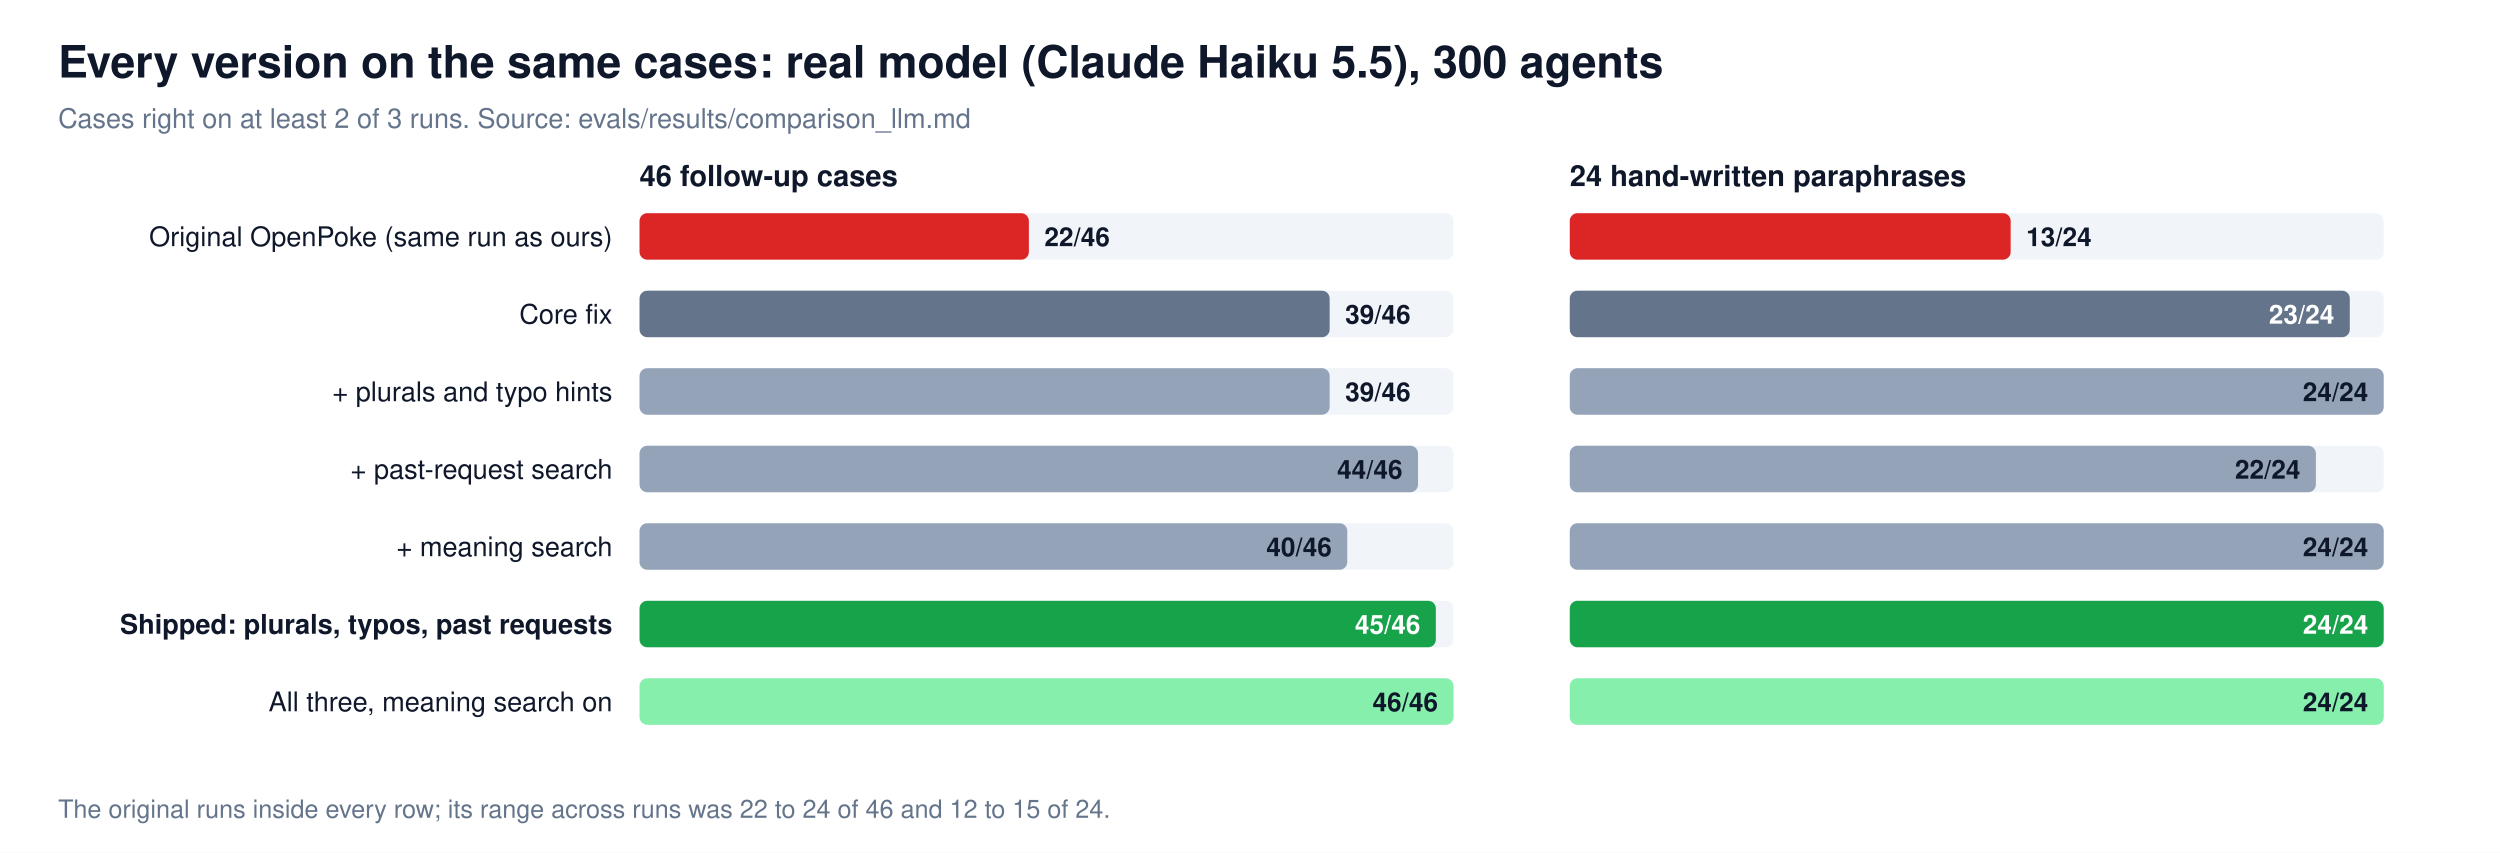
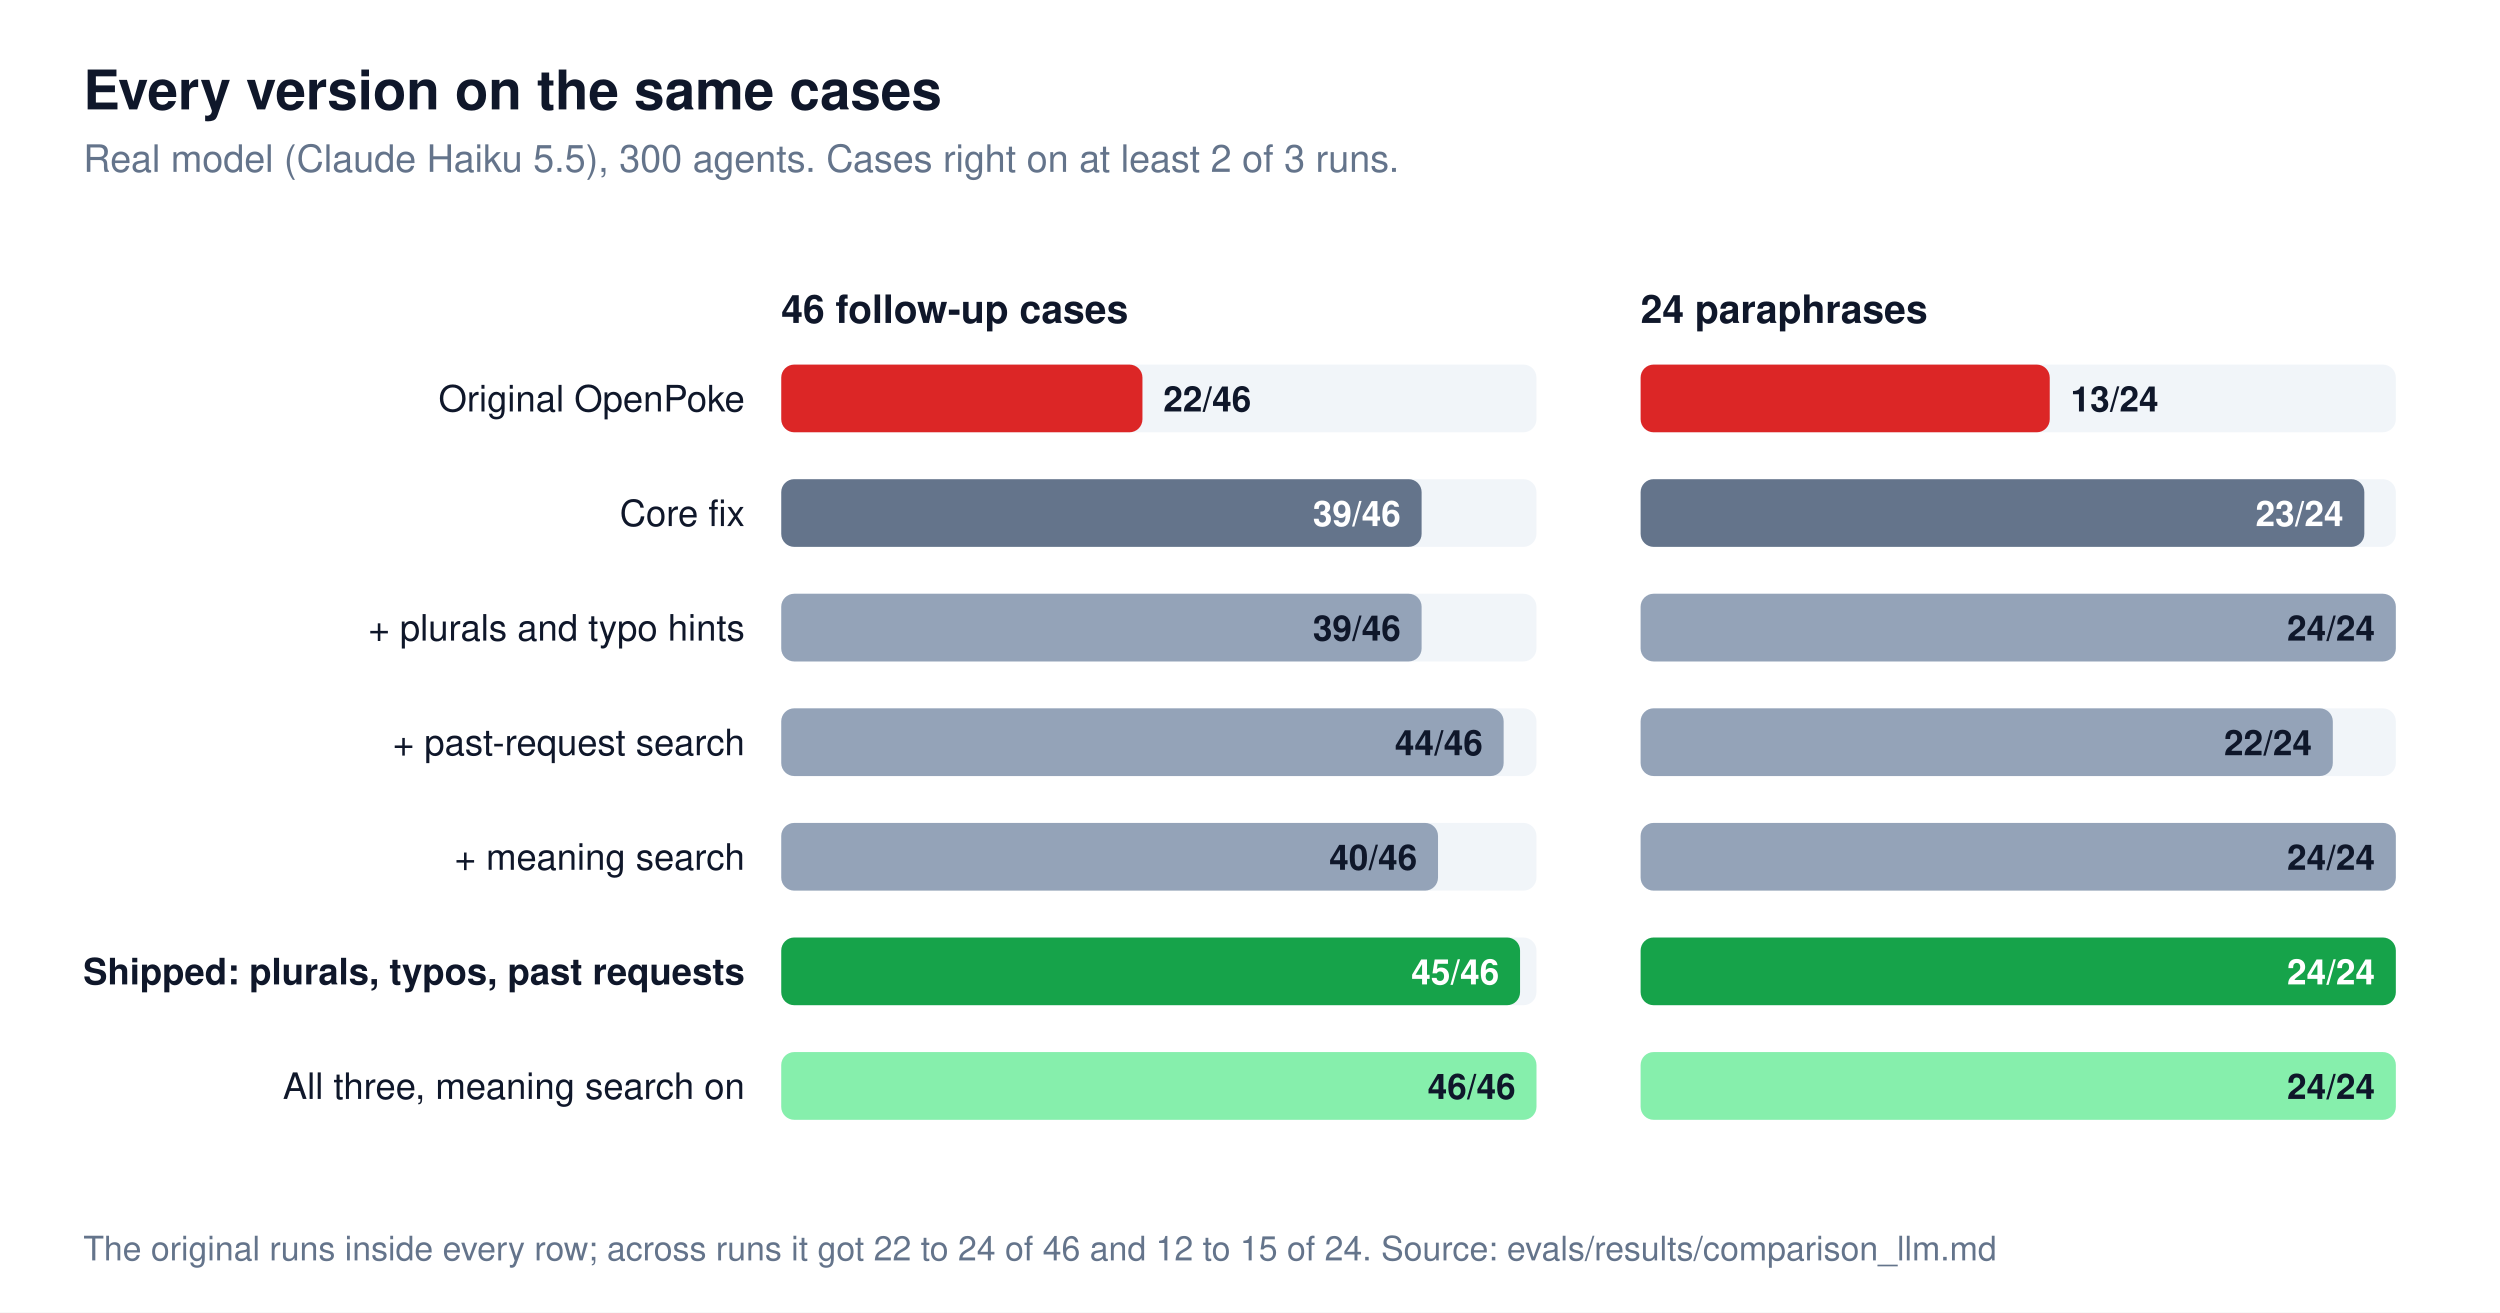
- <svg xmlns="http://www.w3.org/2000/svg" viewBox="0 0 1290 440" width="1290" height="440" font-family="'Segoe UI', -apple-system, BlinkMacSystemFont, Helvetica, Arial, sans-serif">
-   <rect width="1290" height="440" fill="#ffffff" />
-   <text x="30" y="40" font-size="23" font-weight="700" fill="#0f172a">Every version on the same cases: real model (Claude Haiku 5.5), 300 agents</text>
-   <text x="30" y="66" font-size="14" fill="#64748b">Cases right on at least 2 of 3 runs. Source: evals/results/comparison_llm.md</text>
-   <text x="330" y="96" font-size="15" font-weight="700" fill="#0f172a">46 follow-up cases</text>
-   <rect x="330" y="110" width="420" height="24" rx="4" fill="#f1f5f9" />
-   <rect x="330" y="110" width="200.9" height="24" rx="4" fill="#dc2626" />
-   <text x="538.9" y="127" font-size="13.5" font-weight="600" fill="#0f172a" text-anchor="start">22/46</text>
-   <rect x="330" y="150" width="420" height="24" rx="4" fill="#f1f5f9" />
-   <rect x="330" y="150" width="356.1" height="24" rx="4" fill="#64748b" />
-   <text x="694.1" y="167" font-size="13.5" font-weight="600" fill="#0f172a" text-anchor="start">39/46</text>
-   <rect x="330" y="190" width="420" height="24" rx="4" fill="#f1f5f9" />
-   <rect x="330" y="190" width="356.1" height="24" rx="4" fill="#94a3b8" />
-   <text x="694.1" y="207" font-size="13.5" font-weight="600" fill="#0f172a" text-anchor="start">39/46</text>
-   <rect x="330" y="230" width="420" height="24" rx="4" fill="#f1f5f9" />
-   <rect x="330" y="230" width="401.7" height="24" rx="4" fill="#94a3b8" />
-   <text x="723.7" y="247" font-size="13.5" font-weight="600" fill="#0f172a" text-anchor="end">44/46</text>
-   <rect x="330" y="270" width="420" height="24" rx="4" fill="#f1f5f9" />
-   <rect x="330" y="270" width="365.2" height="24" rx="4" fill="#94a3b8" />
-   <text x="687.2" y="287" font-size="13.5" font-weight="600" fill="#0f172a" text-anchor="end">40/46</text>
-   <rect x="330" y="310" width="420" height="24" rx="4" fill="#f1f5f9" />
-   <rect x="330" y="310" width="410.9" height="24" rx="4" fill="#16a34a" />
-   <text x="732.9" y="327" font-size="13.5" font-weight="600" fill="#ffffff" text-anchor="end">45/46</text>
-   <rect x="330" y="350" width="420" height="24" rx="4" fill="#f1f5f9" />
-   <rect x="330" y="350" width="420.0" height="24" rx="4" fill="#86efac" />
-   <text x="742.0" y="367" font-size="13.5" font-weight="600" fill="#0f172a" text-anchor="end">46/46</text>
-   <text x="810" y="96" font-size="15" font-weight="700" fill="#0f172a">24 hand-written paraphrases</text>
-   <rect x="810" y="110" width="420" height="24" rx="4" fill="#f1f5f9" />
-   <rect x="810" y="110" width="227.5" height="24" rx="4" fill="#dc2626" />
-   <text x="1045.5" y="127" font-size="13.5" font-weight="600" fill="#0f172a" text-anchor="start">13/24</text>
-   <rect x="810" y="150" width="420" height="24" rx="4" fill="#f1f5f9" />
-   <rect x="810" y="150" width="402.5" height="24" rx="4" fill="#64748b" />
-   <text x="1204.5" y="167" font-size="13.5" font-weight="600" fill="#ffffff" text-anchor="end">23/24</text>
-   <rect x="810" y="190" width="420" height="24" rx="4" fill="#f1f5f9" />
-   <rect x="810" y="190" width="420.0" height="24" rx="4" fill="#94a3b8" />
-   <text x="1222.0" y="207" font-size="13.5" font-weight="600" fill="#0f172a" text-anchor="end">24/24</text>
-   <rect x="810" y="230" width="420" height="24" rx="4" fill="#f1f5f9" />
-   <rect x="810" y="230" width="385.0" height="24" rx="4" fill="#94a3b8" />
-   <text x="1187.0" y="247" font-size="13.5" font-weight="600" fill="#0f172a" text-anchor="end">22/24</text>
-   <rect x="810" y="270" width="420" height="24" rx="4" fill="#f1f5f9" />
-   <rect x="810" y="270" width="420.0" height="24" rx="4" fill="#94a3b8" />
-   <text x="1222.0" y="287" font-size="13.5" font-weight="600" fill="#0f172a" text-anchor="end">24/24</text>
-   <rect x="810" y="310" width="420" height="24" rx="4" fill="#f1f5f9" />
-   <rect x="810" y="310" width="420.0" height="24" rx="4" fill="#16a34a" />
-   <text x="1222.0" y="327" font-size="13.5" font-weight="600" fill="#ffffff" text-anchor="end">24/24</text>
-   <rect x="810" y="350" width="420" height="24" rx="4" fill="#f1f5f9" />
-   <rect x="810" y="350" width="420.0" height="24" rx="4" fill="#86efac" />
-   <text x="1222.0" y="367" font-size="13.5" font-weight="600" fill="#0f172a" text-anchor="end">24/24</text>
-   <text x="316" y="127" font-size="14" font-weight="400" fill="#0f172a" text-anchor="end">Original OpenPoke (same run as ours)</text>
-   <text x="316" y="167" font-size="14" font-weight="400" fill="#0f172a" text-anchor="end">Core fix</text>
-   <text x="316" y="207" font-size="14" font-weight="400" fill="#0f172a" text-anchor="end">+ plurals and typo hints</text>
-   <text x="316" y="247" font-size="14" font-weight="400" fill="#0f172a" text-anchor="end">+ past-request search</text>
-   <text x="316" y="287" font-size="14" font-weight="400" fill="#0f172a" text-anchor="end">+ meaning search</text>
-   <text x="316" y="327" font-size="14" font-weight="700" fill="#0f172a" text-anchor="end">Shipped: plurals, typos, past requests</text>
-   <text x="316" y="367" font-size="14" font-weight="400" fill="#0f172a" text-anchor="end">All three, meaning search on</text>
-   <text x="30" y="422" font-size="13" fill="#64748b">The original runs inside every row; its range across runs was 22 to 24 of 46 and 12 to 15 of 24.</text>
+ <svg xmlns="http://www.w3.org/2000/svg" viewBox="0 0 960 504" width="960" height="504" font-family="'Segoe UI', -apple-system, BlinkMacSystemFont, Helvetica, Arial, sans-serif">
+   <rect width="960" height="504" fill="#ffffff" />
+   <text x="32" y="42" font-size="21" font-weight="700" fill="#0f172a">Every version on the same cases</text>
+   <text x="32" y="66" font-size="14.5" fill="#64748b">Real model (Claude Haiku 5.5), 300 agents. Cases right on at least 2 of 3 runs.</text>
+   <text x="300" y="124" font-size="15" font-weight="700" fill="#0f172a">46 follow-up cases</text>
+   <rect x="300" y="140" width="290" height="26" rx="5" fill="#f1f5f9" />
+   <rect x="300" y="140" width="138.7" height="26" rx="5" fill="#dc2626" />
+   <text x="446.7" y="158" font-size="13.5" font-weight="700" fill="#0f172a" text-anchor="start">22/46</text>
+   <rect x="300" y="184" width="290" height="26" rx="5" fill="#f1f5f9" />
+   <rect x="300" y="184" width="245.9" height="26" rx="5" fill="#64748b" />
+   <text x="537.9" y="202" font-size="13.5" font-weight="700" fill="#ffffff" text-anchor="end">39/46</text>
+   <rect x="300" y="228" width="290" height="26" rx="5" fill="#f1f5f9" />
+   <rect x="300" y="228" width="245.9" height="26" rx="5" fill="#94a3b8" />
+   <text x="537.9" y="246" font-size="13.5" font-weight="700" fill="#0f172a" text-anchor="end">39/46</text>
+   <rect x="300" y="272" width="290" height="26" rx="5" fill="#f1f5f9" />
+   <rect x="300" y="272" width="277.4" height="26" rx="5" fill="#94a3b8" />
+   <text x="569.4" y="290" font-size="13.5" font-weight="700" fill="#0f172a" text-anchor="end">44/46</text>
+   <rect x="300" y="316" width="290" height="26" rx="5" fill="#f1f5f9" />
+   <rect x="300" y="316" width="252.2" height="26" rx="5" fill="#94a3b8" />
+   <text x="544.2" y="334" font-size="13.5" font-weight="700" fill="#0f172a" text-anchor="end">40/46</text>
+   <rect x="300" y="360" width="290" height="26" rx="5" fill="#f1f5f9" />
+   <rect x="300" y="360" width="283.7" height="26" rx="5" fill="#16a34a" />
+   <text x="575.7" y="378" font-size="13.5" font-weight="700" fill="#ffffff" text-anchor="end">45/46</text>
+   <rect x="300" y="404" width="290" height="26" rx="5" fill="#f1f5f9" />
+   <rect x="300" y="404" width="290.0" height="26" rx="5" fill="#86efac" />
+   <text x="582.0" y="422" font-size="13.5" font-weight="700" fill="#0f172a" text-anchor="end">46/46</text>
+   <text x="630" y="124" font-size="15" font-weight="700" fill="#0f172a">24 paraphrases</text>
+   <rect x="630" y="140" width="290" height="26" rx="5" fill="#f1f5f9" />
+   <rect x="630" y="140" width="157.1" height="26" rx="5" fill="#dc2626" />
+   <text x="795.1" y="158" font-size="13.5" font-weight="700" fill="#0f172a" text-anchor="start">13/24</text>
+   <rect x="630" y="184" width="290" height="26" rx="5" fill="#f1f5f9" />
+   <rect x="630" y="184" width="277.9" height="26" rx="5" fill="#64748b" />
+   <text x="899.9" y="202" font-size="13.5" font-weight="700" fill="#ffffff" text-anchor="end">23/24</text>
+   <rect x="630" y="228" width="290" height="26" rx="5" fill="#f1f5f9" />
+   <rect x="630" y="228" width="290.0" height="26" rx="5" fill="#94a3b8" />
+   <text x="912.0" y="246" font-size="13.5" font-weight="700" fill="#0f172a" text-anchor="end">24/24</text>
+   <rect x="630" y="272" width="290" height="26" rx="5" fill="#f1f5f9" />
+   <rect x="630" y="272" width="265.8" height="26" rx="5" fill="#94a3b8" />
+   <text x="887.8" y="290" font-size="13.5" font-weight="700" fill="#0f172a" text-anchor="end">22/24</text>
+   <rect x="630" y="316" width="290" height="26" rx="5" fill="#f1f5f9" />
+   <rect x="630" y="316" width="290.0" height="26" rx="5" fill="#94a3b8" />
+   <text x="912.0" y="334" font-size="13.5" font-weight="700" fill="#0f172a" text-anchor="end">24/24</text>
+   <rect x="630" y="360" width="290" height="26" rx="5" fill="#f1f5f9" />
+   <rect x="630" y="360" width="290.0" height="26" rx="5" fill="#16a34a" />
+   <text x="912.0" y="378" font-size="13.5" font-weight="700" fill="#ffffff" text-anchor="end">24/24</text>
+   <rect x="630" y="404" width="290" height="26" rx="5" fill="#f1f5f9" />
+   <rect x="630" y="404" width="290.0" height="26" rx="5" fill="#86efac" />
+   <text x="912.0" y="422" font-size="13.5" font-weight="700" fill="#0f172a" text-anchor="end">24/24</text>
+   <text x="286" y="158" font-size="14" font-weight="400" fill="#0f172a" text-anchor="end">Original OpenPoke</text>
+   <text x="286" y="202" font-size="14" font-weight="400" fill="#0f172a" text-anchor="end">Core fix</text>
+   <text x="286" y="246" font-size="14" font-weight="400" fill="#0f172a" text-anchor="end">+ plurals and typo hints</text>
+   <text x="286" y="290" font-size="14" font-weight="400" fill="#0f172a" text-anchor="end">+ past-request search</text>
+   <text x="286" y="334" font-size="14" font-weight="400" fill="#0f172a" text-anchor="end">+ meaning search</text>
+   <text x="286" y="378" font-size="14" font-weight="700" fill="#0f172a" text-anchor="end">Shipped: plurals, typos, past requests</text>
+   <text x="286" y="422" font-size="14" font-weight="400" fill="#0f172a" text-anchor="end">All three, meaning search on</text>
+   <text x="32" y="484" font-size="13" fill="#64748b">The original runs inside every row; across runs it got 22 to 24 of 46 and 12 to 15 of 24. Source: evals/results/comparison_llm.md</text>
</svg>
